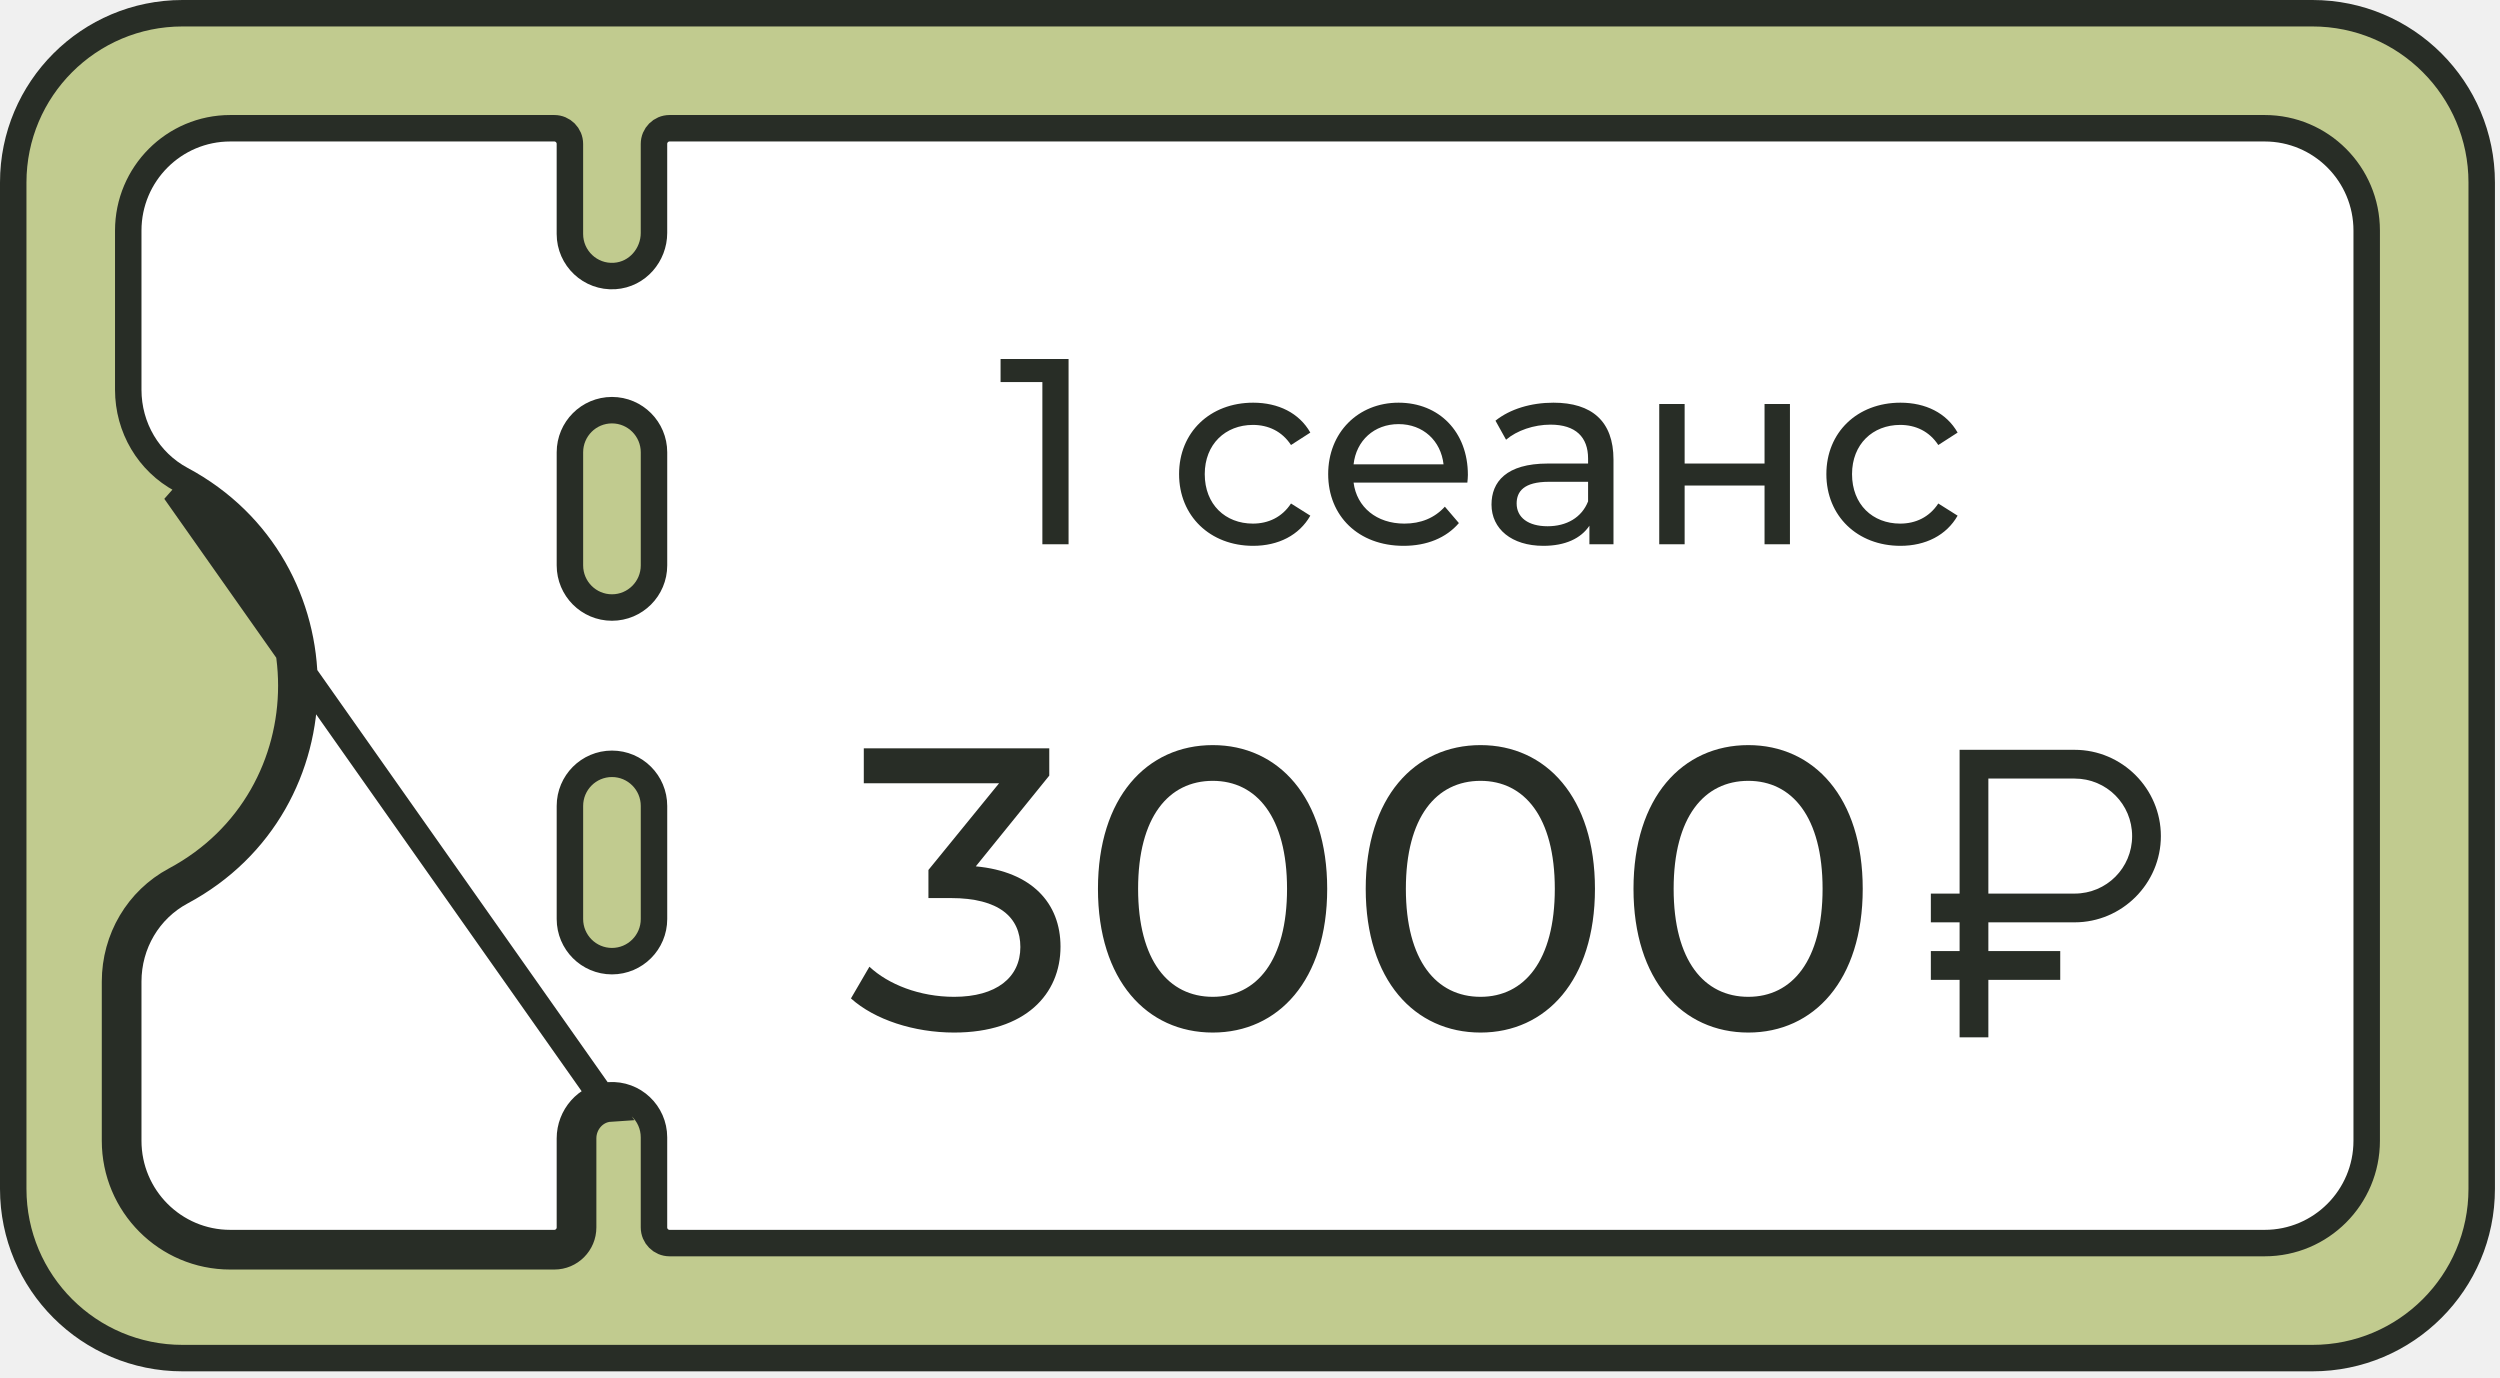
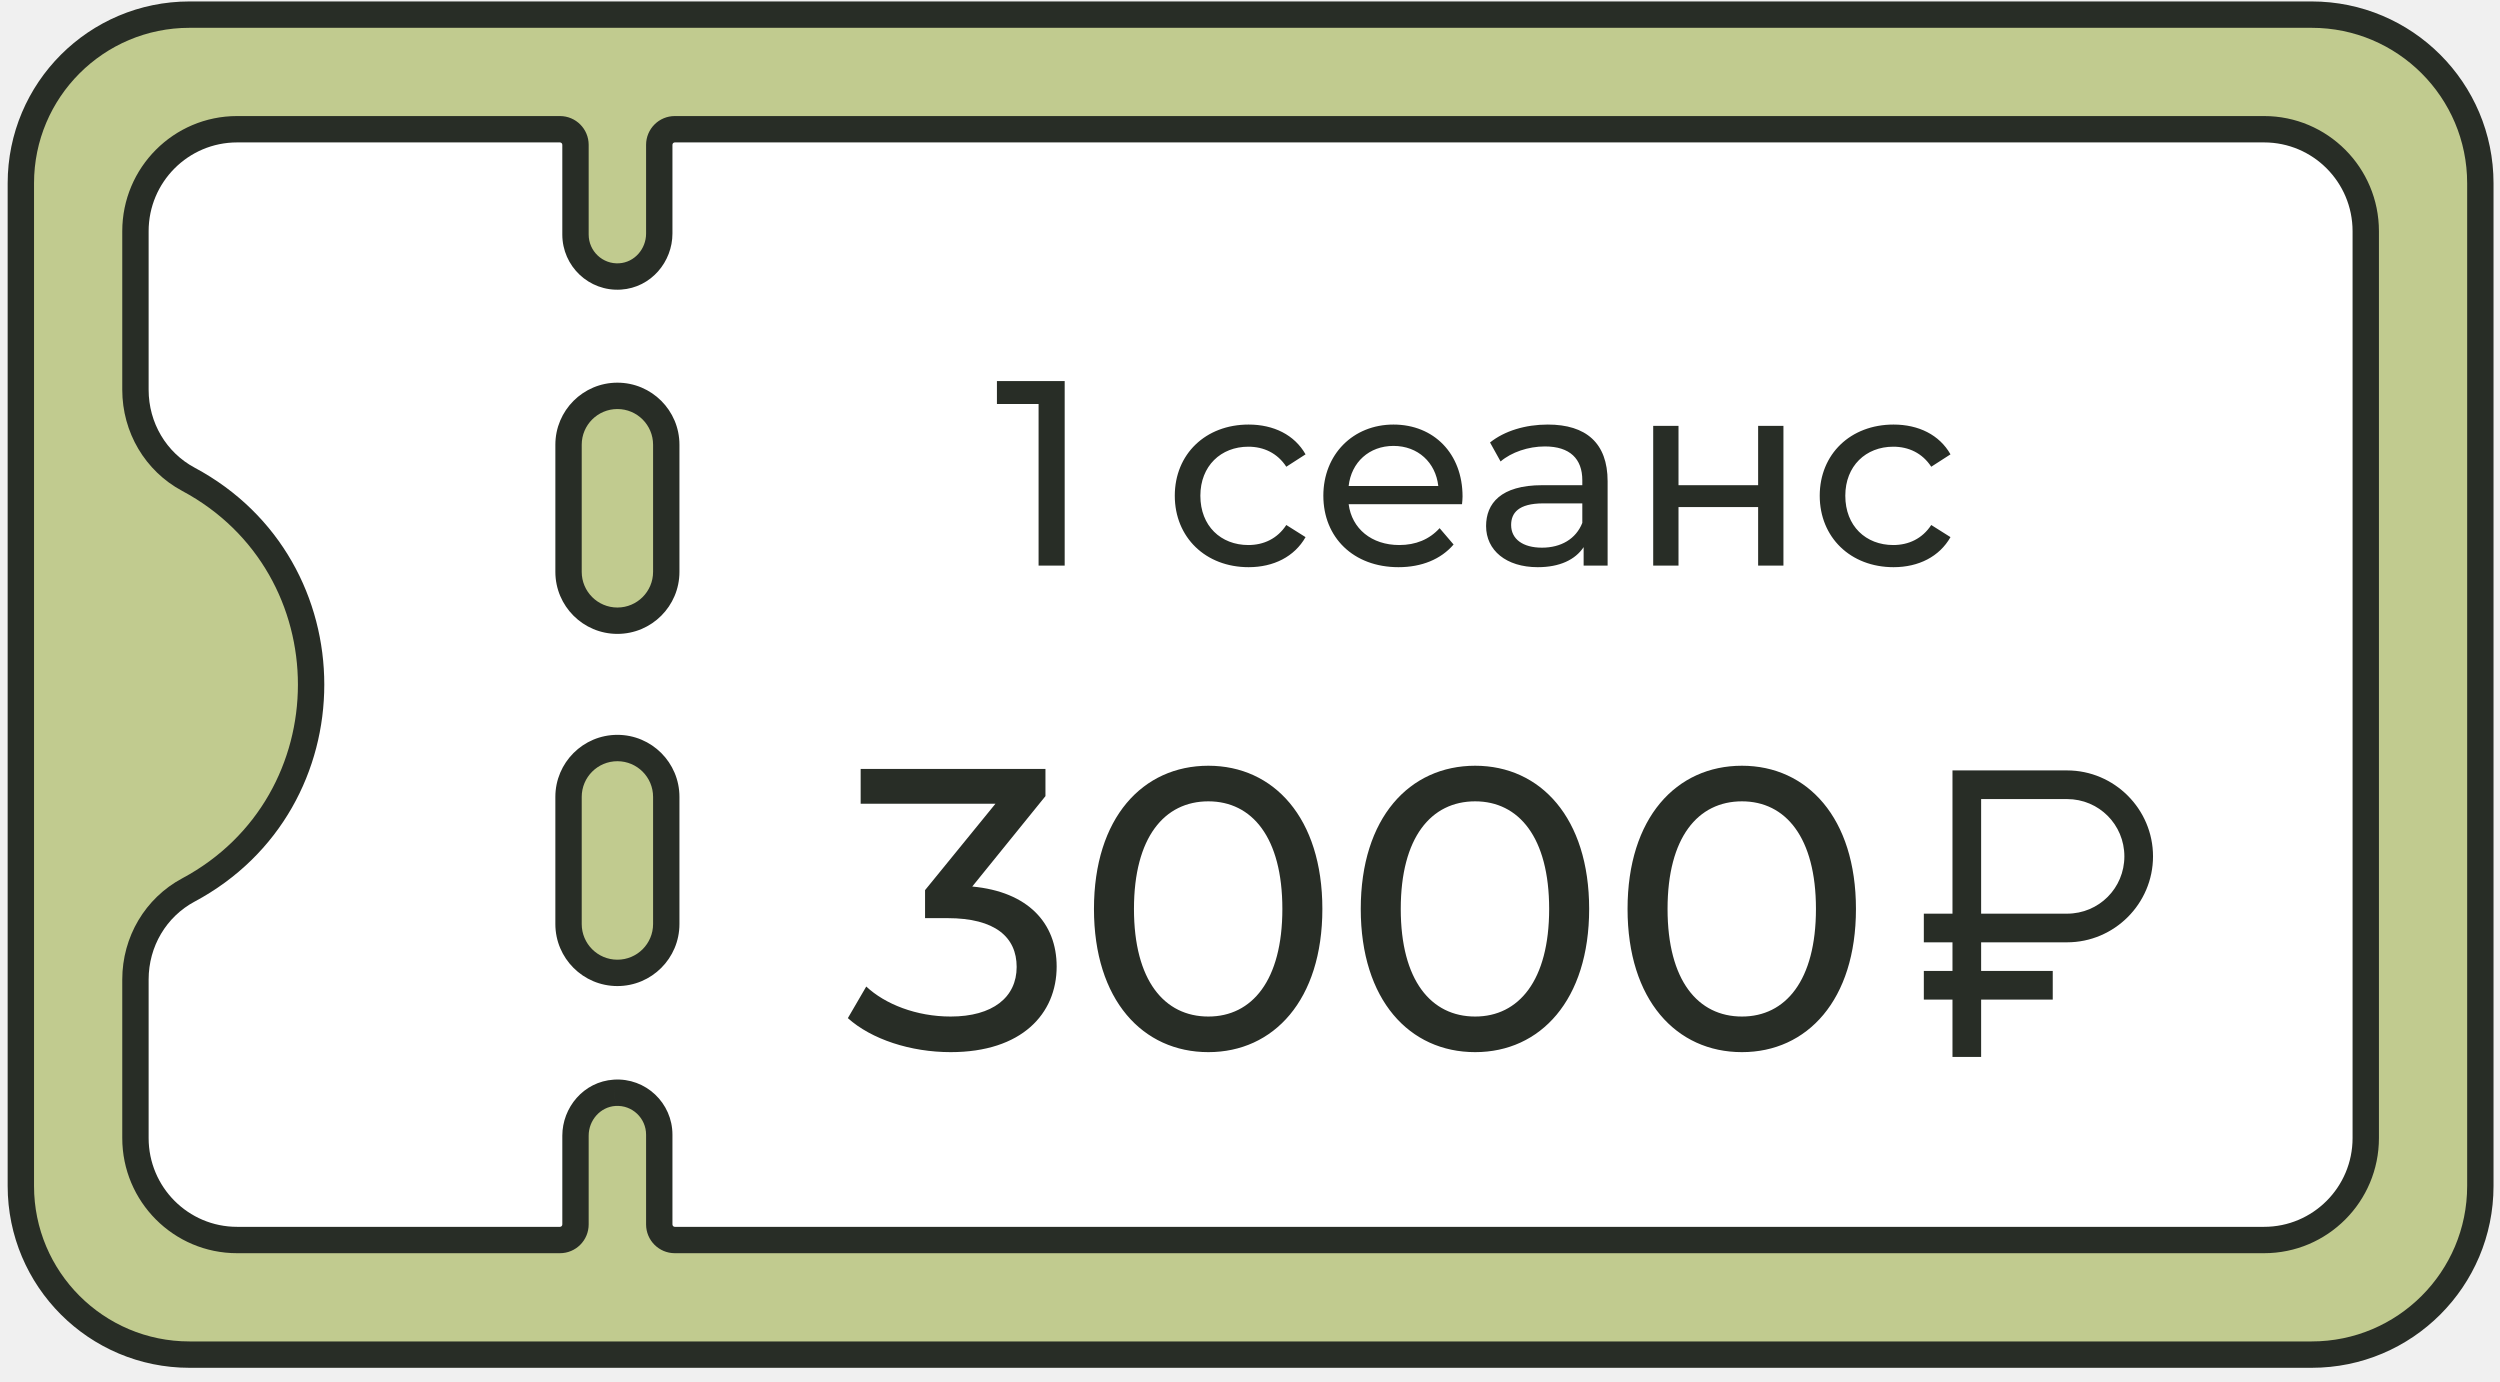
- <svg xmlns="http://www.w3.org/2000/svg" width="274" height="151" viewBox="0 0 274 151" fill="none">
-   <rect x="1.45" y="1.45" width="270.545" height="147.398" rx="18.55" fill="#C1CB8F" stroke="#282D26" stroke-width="2.9" />
-   <path d="M19.877 97.74C37.878 88.11 37.881 62.19 19.877 52.559C16.293 50.639 14.056 46.877 14.056 42.714L14.056 25.273C14.056 19.074 19.065 14.056 25.235 14.056L60.754 14.056C61.692 14.056 62.461 14.82 62.461 15.773V25.642C62.461 28.289 64.688 30.424 67.373 30.249L67.373 30.249C69.882 30.086 71.676 27.915 71.676 25.534V15.773C71.676 14.82 72.444 14.056 73.383 14.056L248.21 14.056C254.38 14.056 259.39 19.074 259.39 25.273V125.025C259.39 131.224 254.38 136.242 248.21 136.242L73.384 136.242C72.445 136.242 71.676 135.478 71.676 134.526V124.654C71.676 122.008 69.449 119.873 66.765 120.048L66.764 120.048C64.256 120.211 62.462 122.382 62.462 124.763V134.526C62.462 135.478 61.693 136.242 60.754 136.242H25.235C19.065 136.242 14.056 131.224 14.056 125.025L14.056 107.585C14.056 103.421 16.293 99.659 19.877 97.74ZM19.877 97.74L19.193 96.461M19.877 97.74C19.877 97.74 19.877 97.74 19.877 97.74L19.193 96.461M19.193 96.461C36.173 87.378 36.176 62.922 19.193 53.837L66.859 121.494C65.18 121.604 63.912 123.076 63.912 124.763V134.526C63.912 136.274 62.498 137.692 60.754 137.692H25.235C18.26 137.692 12.606 132.021 12.606 125.025L12.606 107.585C12.606 102.898 15.128 98.638 19.193 96.461ZM67.07 105.343C69.619 105.343 71.678 103.272 71.678 100.727V88.33C71.678 85.784 69.619 83.713 67.07 83.713C64.522 83.713 62.463 85.784 62.463 88.33V100.727C62.463 103.272 64.522 105.343 67.07 105.343ZM67.07 66.585C69.619 66.585 71.678 64.514 71.678 61.968V49.572C71.678 47.026 69.619 44.955 67.07 44.955C64.522 44.955 62.463 47.026 62.463 49.572V61.968C62.463 64.514 64.522 66.585 67.07 66.585Z" fill="white" stroke="#282D26" stroke-width="2.9" />
-   <path d="M109.662 39.349V41.872H114.244V59.649H117.115V39.349H109.662ZM137.347 59.823C140.102 59.823 142.393 58.663 143.611 56.517L141.494 55.183C140.508 56.691 139 57.387 137.318 57.387C134.302 57.387 132.04 55.299 132.04 51.964C132.04 48.687 134.302 46.57 137.318 46.57C139 46.57 140.508 47.266 141.494 48.774L143.611 47.411C142.393 45.265 140.102 44.134 137.347 44.134C132.62 44.134 129.227 47.382 129.227 51.964C129.227 56.546 132.62 59.823 137.347 59.823ZM160.88 52.051C160.88 47.324 157.719 44.134 153.282 44.134C148.845 44.134 145.568 47.411 145.568 51.964C145.568 56.546 148.874 59.823 153.833 59.823C156.385 59.823 158.502 58.953 159.894 57.329L158.357 55.531C157.226 56.778 155.718 57.387 153.92 57.387C150.875 57.387 148.7 55.589 148.352 52.892L160.822 52.892C160.851 52.631 160.88 52.283 160.88 52.051ZM153.282 46.483C155.979 46.483 157.922 48.31 158.212 50.891L148.352 50.891C148.642 48.281 150.614 46.483 153.282 46.483ZM170.255 44.134C167.79 44.134 165.499 44.83 163.904 46.106L165.064 48.194C166.253 47.179 168.109 46.541 169.936 46.541C172.691 46.541 174.054 47.904 174.054 50.253V50.804H169.646C165.064 50.804 163.469 52.834 163.469 55.299C163.469 57.967 165.673 59.823 169.153 59.823C171.56 59.823 173.271 59.011 174.199 57.619V59.649H176.838V50.369C176.838 46.164 174.46 44.134 170.255 44.134ZM169.617 57.677C167.5 57.677 166.224 56.72 166.224 55.183C166.224 53.878 167.007 52.805 169.762 52.805H174.054V54.951C173.358 56.72 171.705 57.677 169.617 57.677ZM181.852 59.649H184.636V53.211H193.394V59.649H196.178V44.279H193.394V50.804H184.636V44.279H181.852V59.649ZM208.29 59.823C211.045 59.823 213.336 58.663 214.554 56.517L212.437 55.183C211.451 56.691 209.943 57.387 208.261 57.387C205.245 57.387 202.983 55.299 202.983 51.964C202.983 48.687 205.245 46.57 208.261 46.57C209.943 46.57 211.451 47.266 212.437 48.774L214.554 47.411C213.336 45.265 211.045 44.134 208.29 44.134C203.563 44.134 200.17 47.382 200.17 51.964C200.17 56.546 203.563 59.823 208.29 59.823Z" fill="#282D26" />
-   <path d="M106.948 94.952L115 85.008V82.016H94.672V85.844H109.5L101.756 95.348V98.428H104.22C109.5 98.428 111.832 100.54 111.832 103.796C111.832 107.14 109.192 109.252 104.572 109.252C100.788 109.252 97.356 107.888 95.288 105.952L93.264 109.428C95.86 111.76 100.172 113.168 104.572 113.168C112.404 113.168 116.232 108.944 116.232 103.752C116.232 99 113.108 95.524 106.948 94.952ZM132.92 113.168C140.092 113.168 145.46 107.448 145.46 97.416C145.46 87.384 140.092 81.664 132.92 81.664C125.704 81.664 120.336 87.384 120.336 97.416C120.336 107.448 125.704 113.168 132.92 113.168ZM132.92 109.252C128.08 109.252 124.736 105.292 124.736 97.416C124.736 89.54 128.08 85.58 132.92 85.58C137.716 85.58 141.06 89.54 141.06 97.416C141.06 105.292 137.716 109.252 132.92 109.252ZM162.267 113.168C169.439 113.168 174.807 107.448 174.807 97.416C174.807 87.384 169.439 81.664 162.267 81.664C155.051 81.664 149.683 87.384 149.683 97.416C149.683 107.448 155.051 113.168 162.267 113.168ZM162.267 109.252C157.427 109.252 154.083 105.292 154.083 97.416C154.083 89.54 157.427 85.58 162.267 85.58C167.063 85.58 170.407 89.54 170.407 97.416C170.407 105.292 167.063 109.252 162.267 109.252ZM191.615 113.168C198.787 113.168 204.155 107.448 204.155 97.416C204.155 87.384 198.787 81.664 191.615 81.664C184.399 81.664 179.031 87.384 179.031 97.416C179.031 107.448 184.399 113.168 191.615 113.168ZM191.615 109.252C186.775 109.252 183.431 105.292 183.431 97.416C183.431 89.54 186.775 85.58 191.615 85.58C196.411 85.58 199.755 89.54 199.755 97.416C199.755 105.292 196.411 109.252 191.615 109.252Z" fill="#282D26" />
-   <path d="M214.772 82.18V97.937H211.621V101.088H214.772V104.24H211.621V107.391H214.772V113.694H217.924V107.391H225.802V104.24H217.924V101.088H227.378C232.578 101.088 236.832 96.834 236.832 91.634C236.832 86.434 232.578 82.18 227.378 82.18H214.772ZM217.924 85.331H227.378C230.875 85.331 233.681 88.138 233.681 91.634C233.681 95.13 230.875 97.937 227.378 97.937H217.924V85.331Z" fill="#282D26" />
+ <svg xmlns="http://www.w3.org/2000/svg" width="275" height="152" viewBox="0 0 275 152" fill="none">
+   <g clip-path="url(#clip0)">
+     <path d="M254.288 1.61H20.843C10.598 1.61 2.293 9.916 2.293 20.16V130.458C2.293 140.703 10.598 149.008 20.843 149.008H254.288C264.533 149.008 272.838 140.703 272.838 130.458V20.16C272.838 9.916 264.533 1.61 254.288 1.61Z" fill="#C1CB8F" stroke="#282D26" stroke-width="2.9" />
+     <path fill-rule="evenodd" clip-rule="evenodd" d="M20.72 52.719C38.724 62.351 38.721 88.271 20.72 97.9C17.136 99.82 14.899 103.581 14.899 107.745V125.185C14.899 131.384 19.908 136.402 26.078 136.402H61.597C62.536 136.402 63.304 135.638 63.304 134.686V124.923C63.304 122.542 65.099 120.371 67.608 120.208C70.292 120.033 72.519 122.168 72.519 124.814V134.686C72.519 135.638 73.288 136.402 74.227 136.402H249.053C255.223 136.402 260.233 131.384 260.233 125.185V25.433C260.233 19.234 255.223 14.216 249.053 14.216H74.226C73.287 14.216 72.519 14.981 72.519 15.933V25.694C72.519 28.075 70.724 30.246 68.216 30.409C65.531 30.584 63.304 28.449 63.304 25.802V15.933C63.304 14.981 62.535 14.216 61.596 14.216H26.078C19.908 14.216 14.899 19.234 14.899 25.433V42.874C14.899 47.037 17.136 50.8 20.72 52.719ZM62.539 48.919C62.539 45.951 64.946 43.544 67.914 43.544C70.883 43.544 73.289 45.951 73.289 48.919V62.903C73.289 65.872 70.883 68.278 67.914 68.278C64.946 68.278 62.539 65.872 62.539 62.903V48.919ZM67.914 82.283C64.946 82.283 62.539 84.69 62.539 87.658V101.642C62.539 104.611 64.946 107.017 67.914 107.017C70.882 107.017 73.289 104.611 73.289 101.642V87.658C73.289 84.69 70.882 82.283 67.914 82.283Z" fill="white" />
+     <path d="M20.72 97.9L20.036 96.622L20.035 96.622L20.72 97.9ZM20.72 52.719L20.036 53.997L20.036 53.998L20.72 52.719ZM67.608 120.208L67.701 121.655L67.702 121.655L67.608 120.208ZM68.216 30.409L68.31 31.856L68.31 31.856L68.216 30.409ZM21.404 99.179C40.426 89.003 40.43 61.619 21.404 51.441L20.036 53.998C37.019 63.083 37.015 87.538 20.036 96.622L21.404 99.179ZM16.349 107.745C16.349 104.105 18.301 100.841 21.404 99.178L20.035 96.622C15.97 98.799 13.449 103.058 13.449 107.745H16.349ZM16.349 125.185V107.745H13.449V125.185H16.349ZM26.078 134.952C20.713 134.952 16.349 130.588 16.349 125.185H13.449C13.449 132.181 19.103 137.852 26.078 137.852V134.952ZM61.597 134.952H26.078V137.852H61.597V134.952ZM61.855 134.686C61.855 134.84 61.733 134.952 61.597 134.952V137.852C63.339 137.852 64.754 136.437 64.754 134.686H61.855ZM61.855 124.923V134.686H64.754V124.923H61.855ZM67.513 118.761C64.169 118.979 61.855 121.854 61.855 124.923H64.754C64.754 123.231 66.029 121.764 67.701 121.655L67.513 118.761ZM73.969 124.814C73.969 121.341 71.045 118.531 67.513 118.761L67.702 121.655C69.539 121.536 71.069 122.995 71.069 124.814H73.969ZM73.969 134.686V124.814H71.069V134.686H73.969ZM74.227 134.952C74.091 134.952 73.969 134.84 73.969 134.686H71.069C71.069 136.437 72.485 137.852 74.227 137.852V134.952ZM249.053 134.952H74.227V137.852H249.053V134.952ZM258.783 125.185C258.783 130.587 254.419 134.952 249.053 134.952V137.852C256.028 137.852 261.683 132.181 261.683 125.185H258.783ZM258.783 25.433V125.185H261.683V25.433H258.783ZM249.053 15.666C254.419 15.666 258.783 20.031 258.783 25.433H261.683C261.683 18.437 256.028 12.766 249.053 12.766V15.666ZM74.226 15.666H249.053V12.766H74.226V15.666ZM73.969 15.933C73.969 15.778 74.091 15.666 74.226 15.666V12.766C72.483 12.766 71.069 14.183 71.069 15.933H73.969ZM73.969 25.694V15.933H71.069V25.694H73.969ZM68.31 31.856C71.654 31.639 73.969 28.763 73.969 25.694H71.069C71.069 27.387 69.794 28.854 68.121 28.962L68.31 31.856ZM61.854 25.802C61.854 29.276 64.778 32.086 68.31 31.856L68.121 28.962C66.284 29.082 64.754 27.622 64.754 25.802H61.854ZM61.854 15.933V25.802H64.754V15.933H61.854ZM61.596 15.666C61.731 15.666 61.854 15.778 61.854 15.933H64.754C64.754 14.183 63.339 12.766 61.596 12.766V15.666ZM26.078 15.666H61.596V12.766H26.078V15.666ZM16.349 25.433C16.349 20.031 20.713 15.666 26.078 15.666V12.766C19.103 12.766 13.449 18.437 13.449 25.433H16.349ZM16.349 42.874V25.433H13.449V42.874H16.349ZM21.405 51.441C18.302 49.779 16.349 46.514 16.349 42.874H13.449C13.449 47.561 15.971 51.82 20.036 53.997L21.405 51.441ZM67.914 42.094C64.145 42.094 61.09 45.15 61.09 48.919H63.989C63.989 46.751 65.747 44.994 67.914 44.994V42.094ZM74.739 48.919C74.739 45.15 71.683 42.094 67.914 42.094V44.994C70.082 44.994 71.839 46.751 71.839 48.919H74.739ZM74.739 62.903V48.919H71.839V62.903H74.739ZM67.914 69.728C71.683 69.728 74.739 66.672 74.739 62.903H71.839C71.839 65.071 70.082 66.828 67.914 66.828V69.728ZM61.09 62.903C61.09 66.672 64.145 69.728 67.914 69.728V66.828C65.747 66.828 63.989 65.071 63.989 62.903H61.09ZM61.09 48.919V62.903H63.989V48.919H61.09ZM63.989 87.658C63.989 85.49 65.746 83.733 67.914 83.733V80.833C64.145 80.833 61.089 83.889 61.089 87.658H63.989ZM63.989 101.642V87.658H61.089V101.642H63.989ZM67.914 105.567C65.746 105.567 63.989 103.81 63.989 101.642H61.089C61.089 105.411 64.145 108.467 67.914 108.467V105.567ZM71.839 101.642C71.839 103.81 70.082 105.567 67.914 105.567V108.467C71.683 108.467 74.739 105.411 74.739 101.642H71.839ZM71.839 87.658V101.642H74.739V87.658H71.839ZM67.914 83.733C70.082 83.733 71.839 85.49 71.839 87.658H74.739C74.739 83.889 71.683 80.833 67.914 80.833V83.733Z" fill="#282D26" />
+     <path d="M109.662 41.916V44.439H114.244V62.216H117.115V41.916H109.662ZM137.347 62.39C140.102 62.39 142.393 61.23 143.611 59.084L141.494 57.75C140.508 59.258 139 59.954 137.318 59.954C134.302 59.954 132.04 57.866 132.04 54.531C132.04 51.254 134.302 49.137 137.318 49.137C139 49.137 140.508 49.833 141.494 51.341L143.611 49.978C142.393 47.832 140.102 46.701 137.347 46.701C132.62 46.701 129.227 49.949 129.227 54.531C129.227 59.113 132.62 62.39 137.347 62.39ZM160.88 54.618C160.88 49.891 157.719 46.701 153.282 46.701C148.845 46.701 145.568 49.978 145.568 54.531C145.568 59.113 148.874 62.39 153.833 62.39C156.385 62.39 158.502 61.52 159.894 59.896L158.357 58.098C157.226 59.345 155.718 59.954 153.92 59.954C150.875 59.954 148.7 58.156 148.352 55.459L160.822 55.459C160.851 55.198 160.88 54.85 160.88 54.618ZM153.282 49.05C155.979 49.05 157.922 50.877 158.212 53.458L148.352 53.458C148.642 50.848 150.614 49.05 153.282 49.05ZM170.255 46.701C167.79 46.701 165.499 47.397 163.904 48.673L165.064 50.761C166.253 49.746 168.109 49.108 169.936 49.108C172.691 49.108 174.054 50.471 174.054 52.82V53.371H169.646C165.064 53.371 163.469 55.401 163.469 57.866C163.469 60.534 165.673 62.39 169.153 62.39C171.56 62.39 173.271 61.578 174.199 60.186V62.216H176.838V52.936C176.838 48.731 174.46 46.701 170.255 46.701ZM169.617 60.244C167.5 60.244 166.224 59.287 166.224 57.75C166.224 56.445 167.007 55.372 169.762 55.372H174.054V57.518C173.358 59.287 171.705 60.244 169.617 60.244ZM181.852 62.216H184.636V55.778H193.394V62.216H196.178V46.846H193.394V53.371H184.636V46.846H181.852V62.216ZM208.29 62.39C211.045 62.39 213.336 61.23 214.554 59.084L212.437 57.75C211.451 59.258 209.943 59.954 208.261 59.954C205.245 59.954 202.983 57.866 202.983 54.531C202.983 51.254 205.245 49.137 208.261 49.137C209.943 49.137 211.451 49.833 212.437 51.341L214.554 49.978C213.336 47.832 211.045 46.701 208.29 46.701C203.563 46.701 200.17 49.949 200.17 54.531C200.17 59.113 203.563 62.39 208.29 62.39Z" fill="#282D26" />
+     <path d="M106.948 97.519L115 87.575V84.583H94.672V88.411H109.5L101.756 97.915V100.995H104.22C109.5 100.995 111.832 103.107 111.832 106.363C111.832 109.707 109.192 111.819 104.572 111.819C100.788 111.819 97.356 110.455 95.288 108.519L93.264 111.995C95.86 114.327 100.172 115.735 104.572 115.735C112.404 115.735 116.232 111.511 116.232 106.319C116.232 101.567 113.108 98.091 106.948 97.519ZM132.92 115.735C140.092 115.735 145.46 110.015 145.46 99.983C145.46 89.951 140.092 84.231 132.92 84.231C125.704 84.231 120.336 89.951 120.336 99.983C120.336 110.015 125.704 115.735 132.92 115.735ZM132.92 111.819C128.08 111.819 124.736 107.859 124.736 99.983C124.736 92.107 128.08 88.147 132.92 88.147C137.716 88.147 141.06 92.107 141.06 99.983C141.06 107.859 137.716 111.819 132.92 111.819ZM162.267 115.735C169.439 115.735 174.807 110.015 174.807 99.983C174.807 89.951 169.439 84.231 162.267 84.231C155.051 84.231 149.683 89.951 149.683 99.983C149.683 110.015 155.051 115.735 162.267 115.735ZM162.267 111.819C157.427 111.819 154.083 107.859 154.083 99.983C154.083 92.107 157.427 88.147 162.267 88.147C167.063 88.147 170.407 92.107 170.407 99.983C170.407 107.859 167.063 111.819 162.267 111.819ZM191.615 115.735C198.787 115.735 204.155 110.015 204.155 99.983C204.155 89.951 198.787 84.231 191.615 84.231C184.399 84.231 179.031 89.951 179.031 99.983C179.031 110.015 184.399 115.735 191.615 115.735ZM191.615 111.819C186.775 111.819 183.431 107.859 183.431 99.983C183.431 92.107 186.775 88.147 191.615 88.147C196.411 88.147 199.755 92.107 199.755 99.983C199.755 107.859 196.411 111.819 191.615 111.819Z" fill="#282D26" />
+     <path d="M214.773 84.746V100.503H211.621V103.655H214.773V106.806H211.621V109.957H214.773V116.26H217.924V109.957H225.802V106.806H217.924V103.655H227.378C232.578 103.655 236.832 99.4 236.832 94.2C236.832 89.001 232.578 84.746 227.378 84.746H214.773ZM217.924 87.898H227.378C230.875 87.898 233.681 90.704 233.681 94.2C233.681 97.697 230.875 100.503 227.378 100.503H217.924V87.898Z" fill="#282D26" />
+   </g>
+   <defs>
+     <clipPath id="clip0">
+       <rect width="275" height="151" fill="white" transform="translate(6.10352e-05 0.1604)" />
+     </clipPath>
+   </defs>
</svg>
